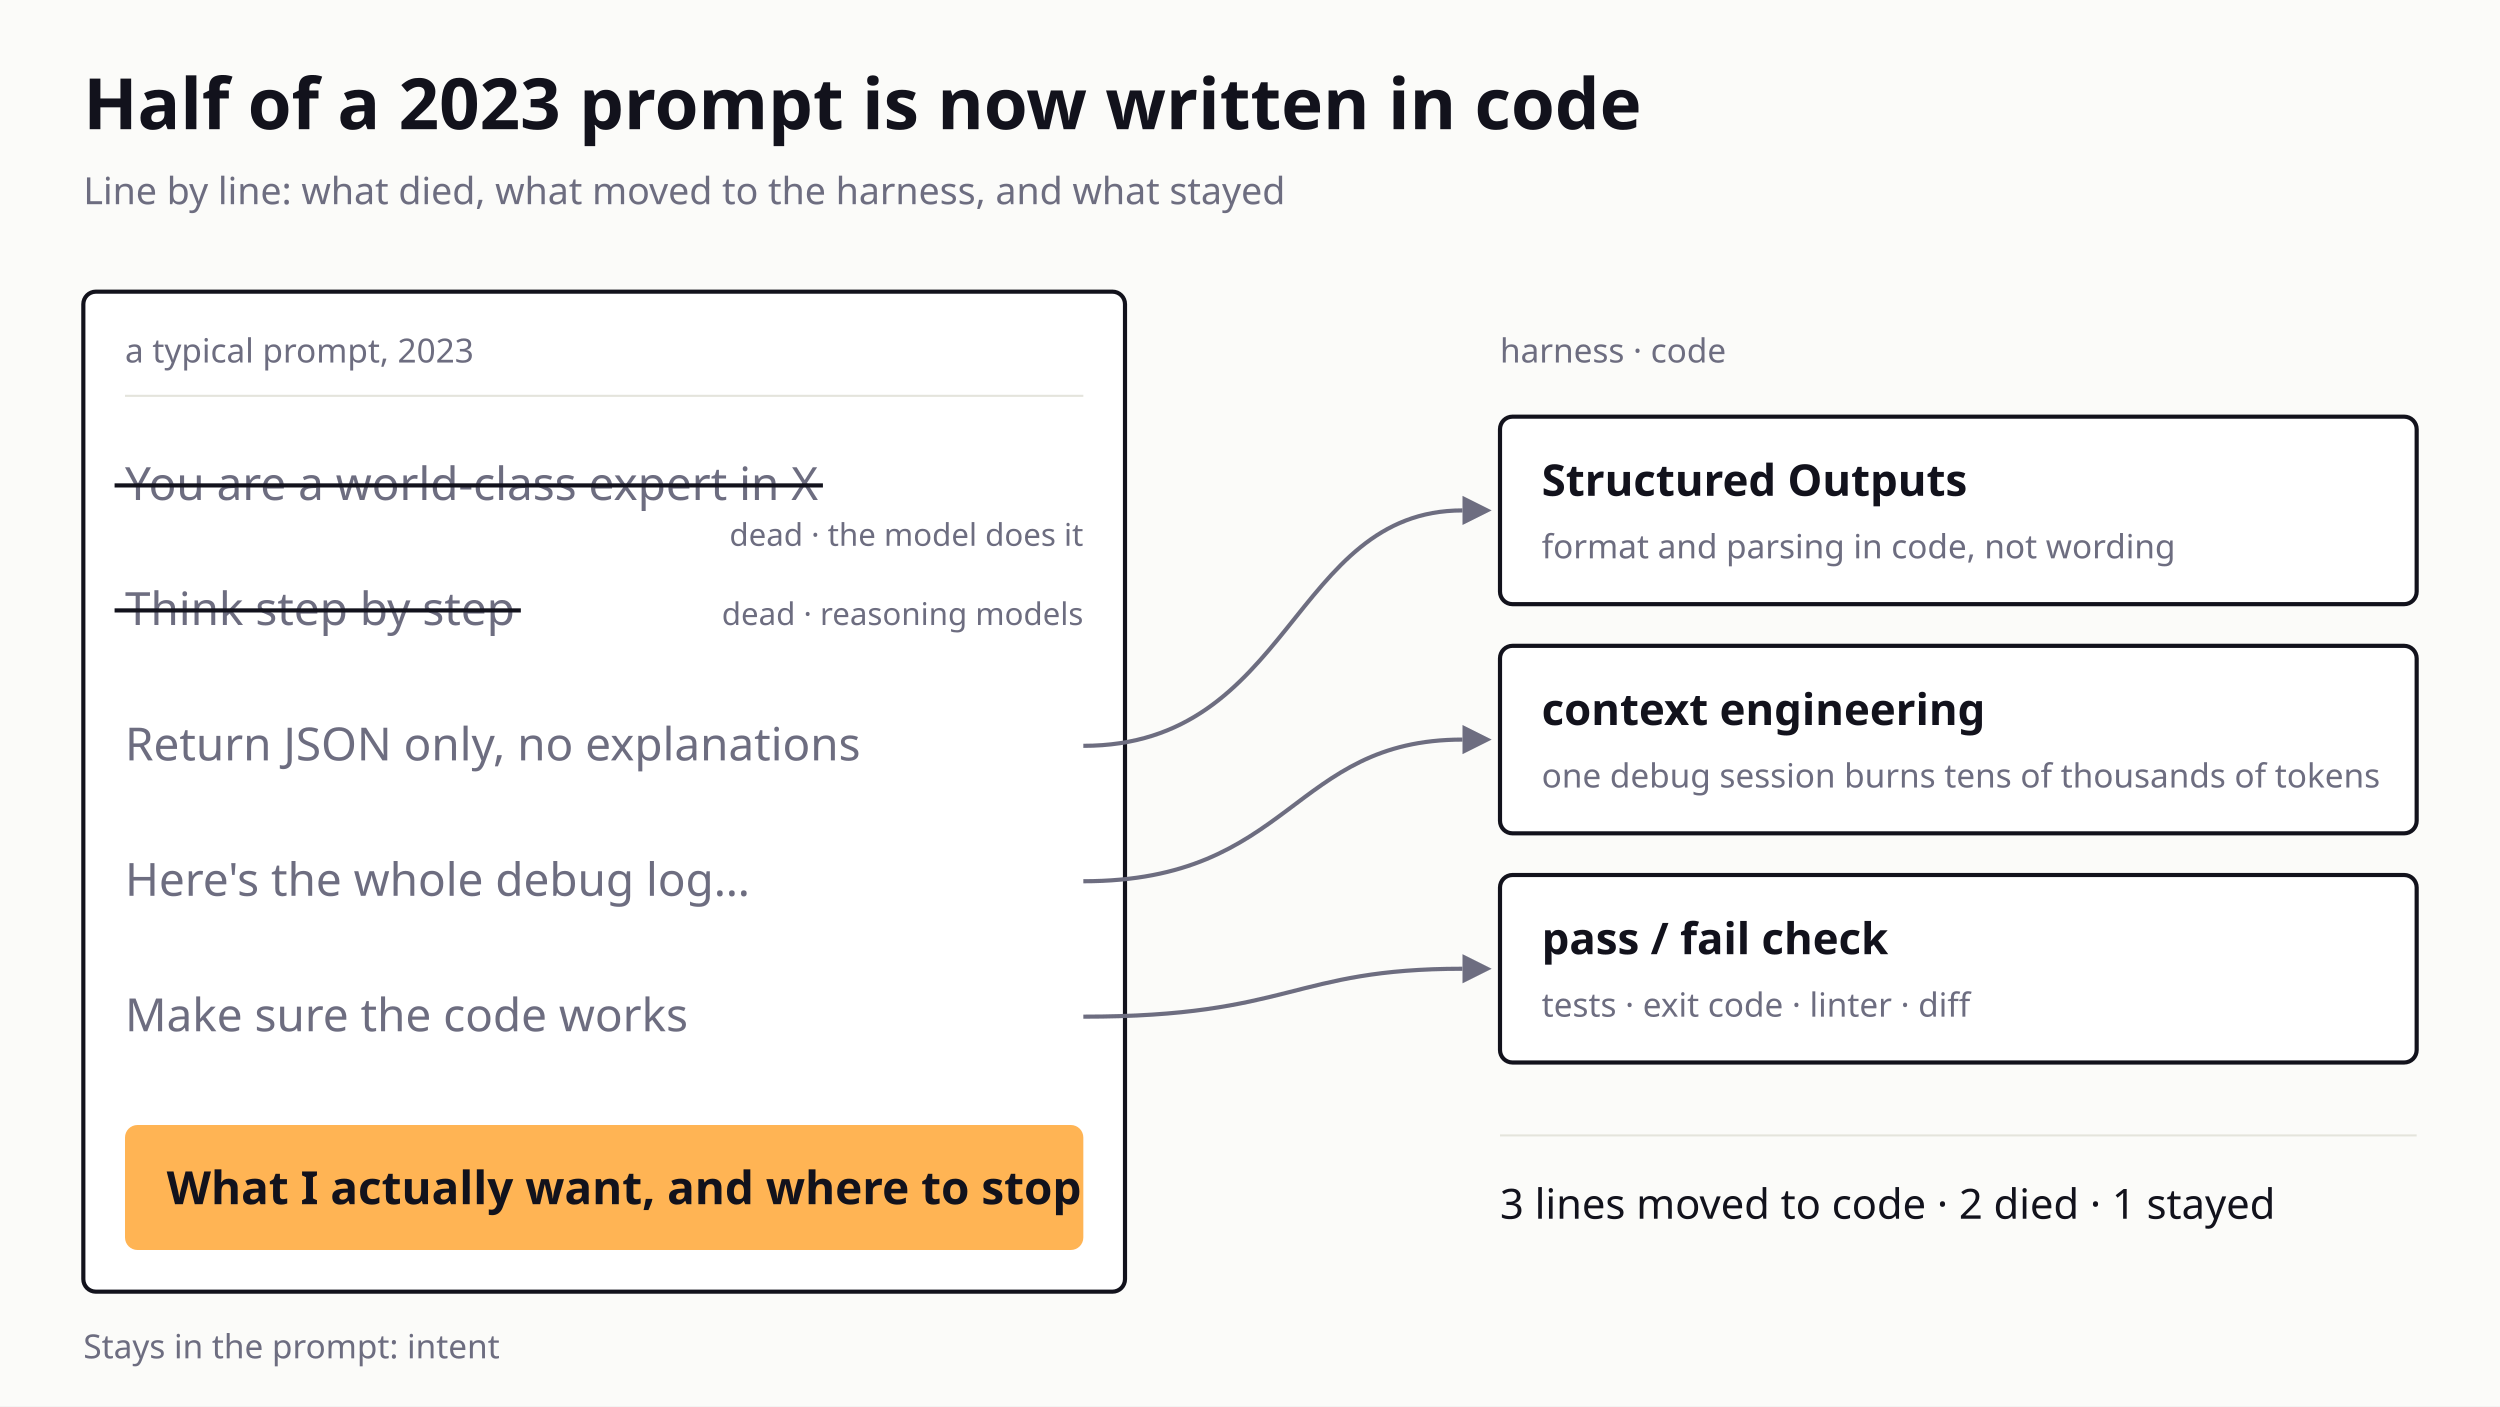
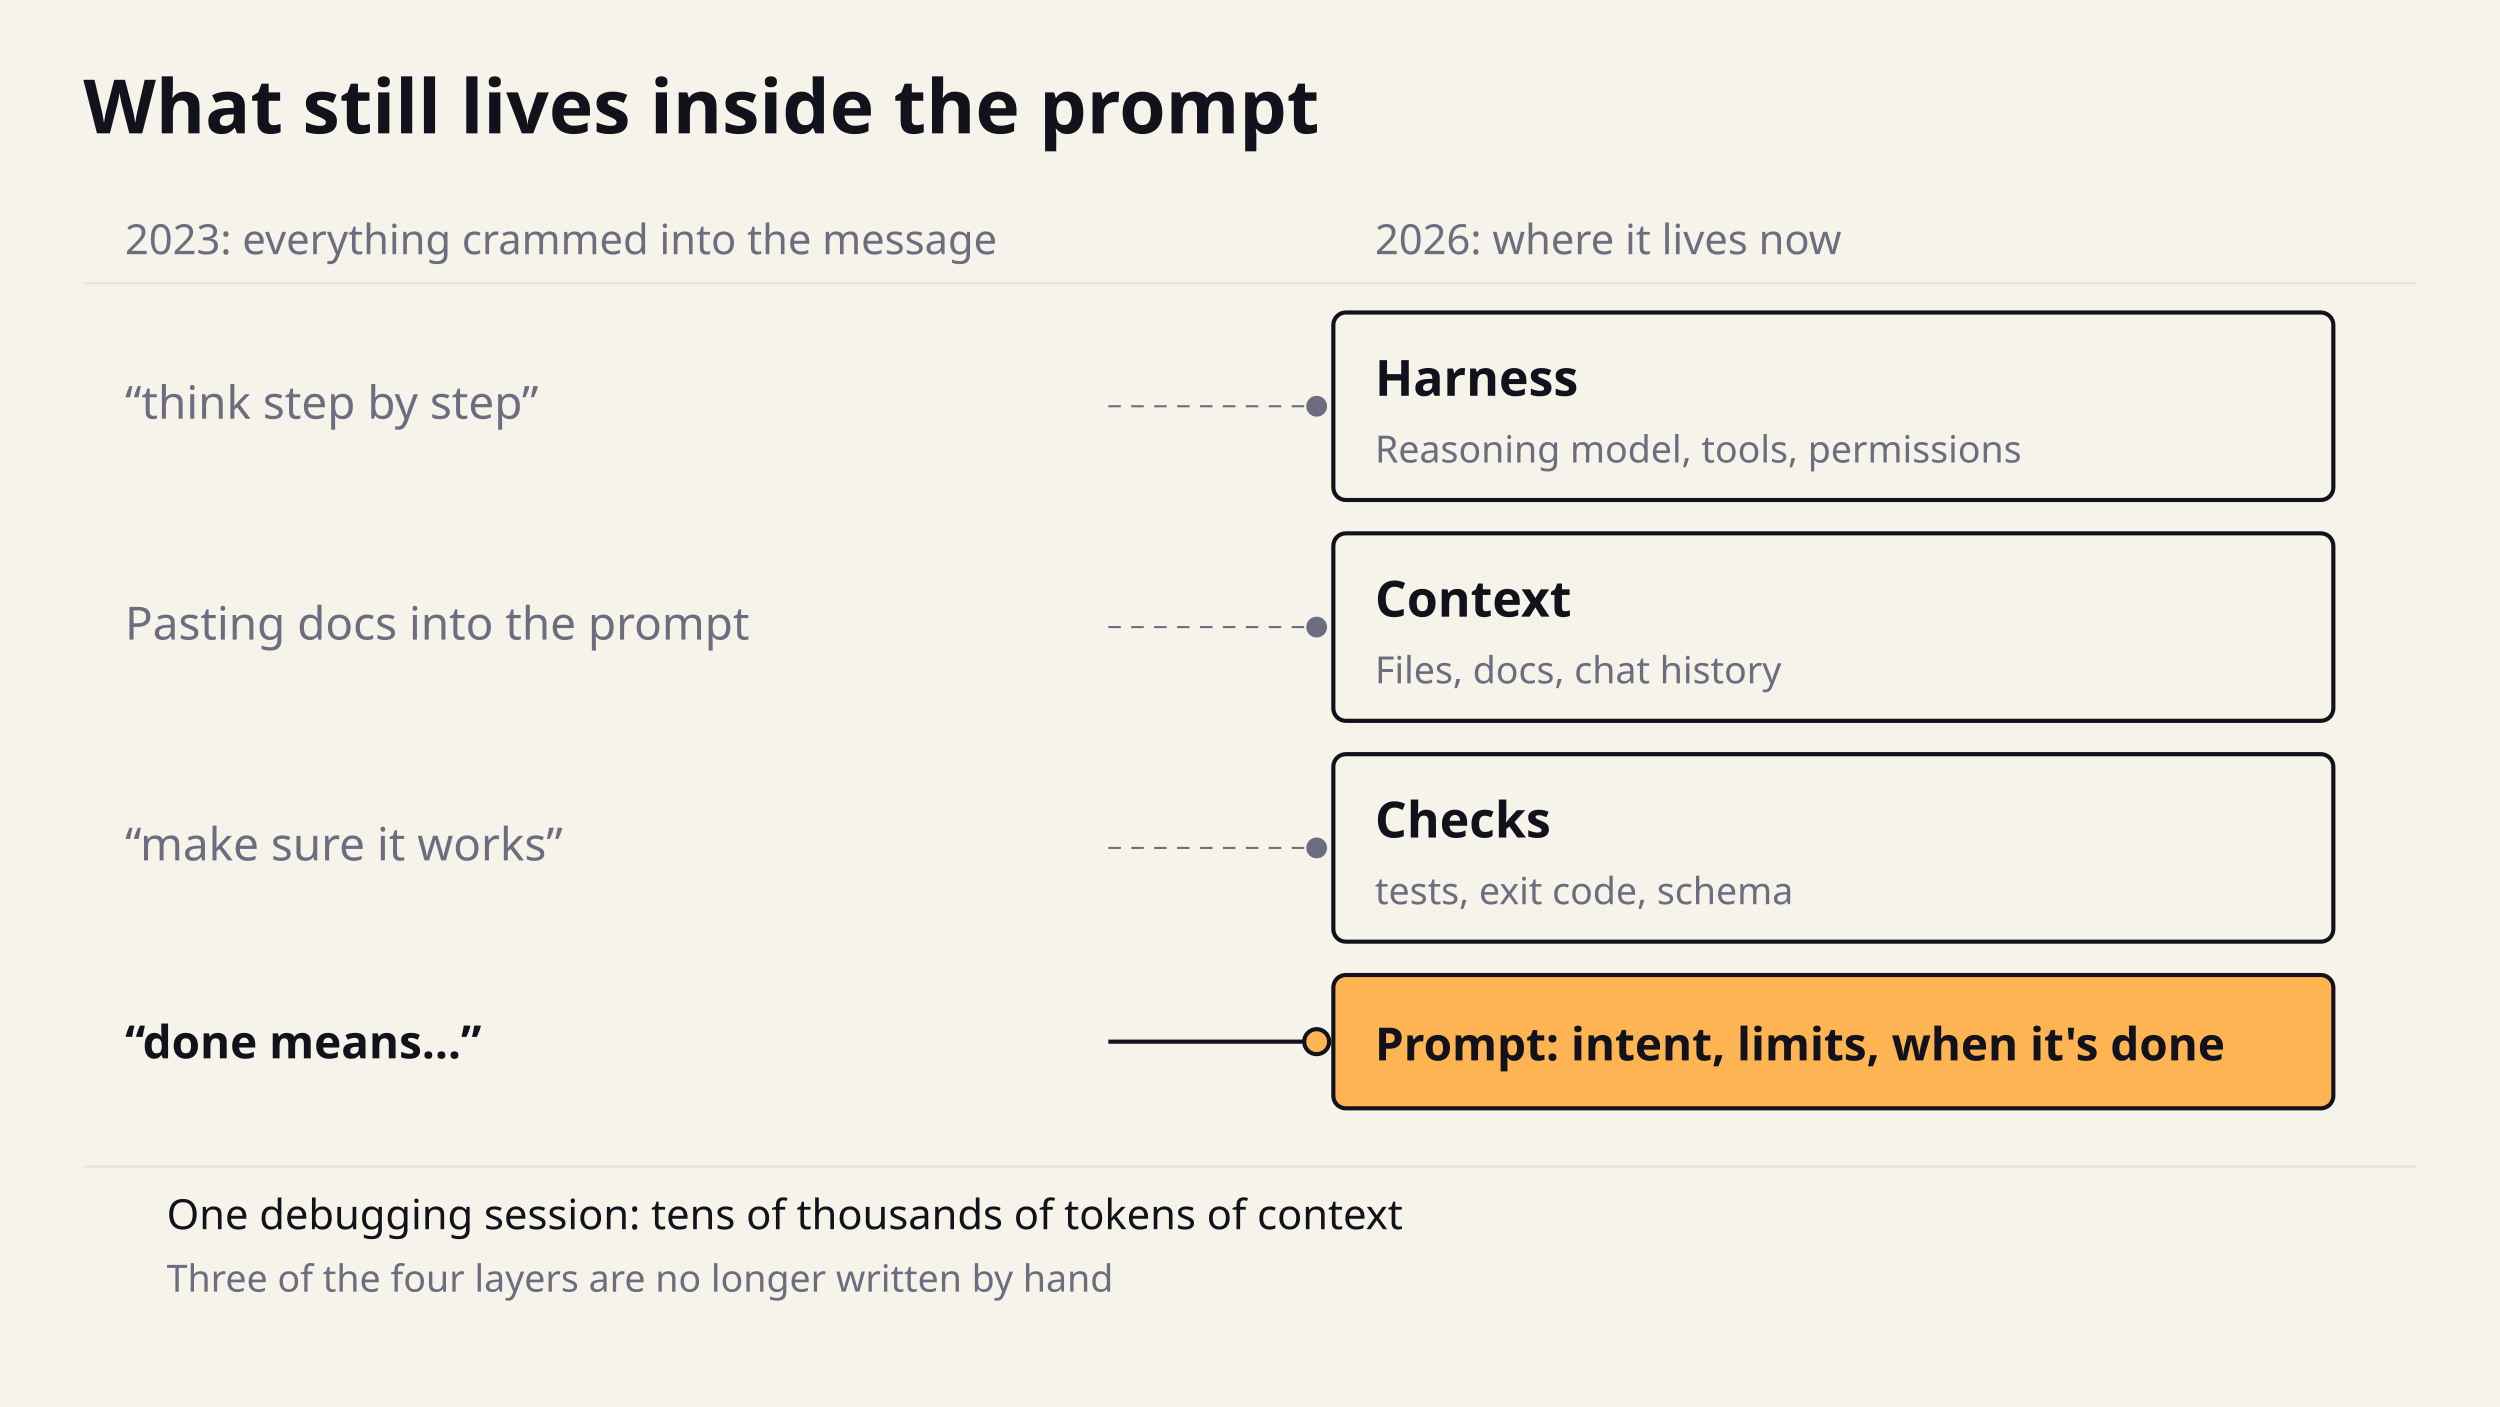
<svg xmlns="http://www.w3.org/2000/svg" viewBox="0 0 1200 675" width="1200" height="675">
-   <rect width="1200" height="675" fill="#fbfbf9" />
-   <text x="40" y="62" font-family="Frank Ruhl Libre" font-weight="700" font-size="34" fill="#12121c">Half of a 2023 prompt is now written in code</text>
-   <text x="40" y="98" font-family="Heebo" font-size="18" fill="#6d6d80">Line by line: what died, what moved to the harness, and what stayed</text>
-   <rect x="40" y="140" width="500" height="480" rx="6" fill="#ffffff" stroke="#12121c" stroke-width="2" />
-   <text x="60" y="174" font-family="Heebo" font-size="16" fill="#6d6d80">a typical prompt, 2023</text>
-   <line x1="60" y1="190" x2="520" y2="190" stroke="#e4e4dc" stroke-width="1" />
-   <text x="60" y="240" font-family="Heebo" font-size="22" fill="#6d6d80">You are a world-class expert in X</text>
-   <line x1="55" y1="233" x2="395" y2="233" stroke="#12121c" stroke-width="2" />
-   <text x="520" y="262" font-family="Heebo" font-size="15" fill="#6d6d80" text-anchor="end">dead · the model does it</text>
-   <text x="60" y="300" font-family="Heebo" font-size="22" fill="#6d6d80">Think step by step</text>
-   <line x1="55" y1="293" x2="250" y2="293" stroke="#12121c" stroke-width="2" />
-   <text x="520" y="300" font-family="Heebo" font-size="15" fill="#6d6d80" text-anchor="end">dead · reasoning models</text>
-   <text x="60" y="365" font-family="Heebo" font-size="22" fill="#6d6d80">Return JSON only, no explanations</text>
-   <text x="60" y="430" font-family="Heebo" font-size="22" fill="#6d6d80">Here's the whole debug log…</text>
-   <text x="60" y="495" font-family="Heebo" font-size="22" fill="#6d6d80">Make sure the code works</text>
-   <rect x="60" y="540" width="460" height="60" rx="6" fill="#ffb454" />
-   <text x="80" y="578" font-family="Heebo" font-weight="700" font-size="22" fill="#12121c">What I actually want, and where to stop</text>
-   <text x="40" y="652" font-family="Heebo" font-size="16" fill="#6d6d80">Stays in the prompt: intent</text>
-   <text x="720" y="174" font-family="Heebo" font-size="16" fill="#6d6d80">harness · code</text>
-   <rect x="720" y="200" width="440" height="90" rx="6" fill="#ffffff" stroke="#12121c" stroke-width="2" />
-   <text x="740" y="238" font-family="Heebo" font-weight="700" font-size="21" fill="#12121c">Structured Outputs</text>
-   <text x="740" y="268" font-family="Heebo" font-size="16" fill="#6d6d80">format and parsing in code, not wording</text>
-   <rect x="720" y="310" width="440" height="90" rx="6" fill="#ffffff" stroke="#12121c" stroke-width="2" />
-   <text x="740" y="348" font-family="Heebo" font-weight="700" font-size="21" fill="#12121c">context engineering</text>
-   <text x="740" y="378" font-family="Heebo" font-size="16" fill="#6d6d80">one debug session burns tens of thousands of tokens</text>
-   <rect x="720" y="420" width="440" height="90" rx="6" fill="#ffffff" stroke="#12121c" stroke-width="2" />
-   <text x="740" y="458" font-family="Heebo" font-weight="700" font-size="21" fill="#12121c">pass / fail check</text>
-   <text x="740" y="488" font-family="Heebo" font-size="16" fill="#6d6d80">tests · exit code · linter · diff</text>
-   <path d="M520 358 C620 358 620 245 702 245" fill="none" stroke="#6d6d80" stroke-width="2" />
-   <polygon points="716,245 702,238 702,252" fill="#6d6d80" />
-   <path d="M520 423 C620 423 620 355 702 355" fill="none" stroke="#6d6d80" stroke-width="2" />
-   <polygon points="716,355 702,348 702,362" fill="#6d6d80" />
-   <path d="M520 488 C620 488 620 465 702 465" fill="none" stroke="#6d6d80" stroke-width="2" />
-   <polygon points="716,465 702,458 702,472" fill="#6d6d80" />
-   <line x1="720" y1="545" x2="1160" y2="545" stroke="#e4e4dc" stroke-width="1" />
-   <text x="720" y="585" font-family="Heebo" font-size="20" fill="#12121c">3 lines moved to code · 2 died · 1 stayed</text>
+   <rect x="0" y="0" width="1200" height="675" fill="#f6f3ea" />
+   <text x="40" y="64" text-anchor="start" font-family="Frank Ruhl Libre" font-weight="700" font-size="36" fill="#12121c">What still lives inside the prompt</text>
+   <text x="60" y="122" text-anchor="start" font-family="Heebo" font-size="20" fill="#6d6d80">2023: everything crammed into the message</text>
+   <text x="660" y="122" text-anchor="start" font-family="Heebo" font-size="20" fill="#6d6d80">2026: where it lives now</text>
+   <line x1="40" y1="136" x2="1160" y2="136" stroke="#e4e4dc" stroke-width="1" />
+   <rect x="640" y="150" width="480" height="90" rx="6" fill="#f6f3ea" stroke="#12121c" stroke-width="2" />
+   <text x="660" y="190" text-anchor="start" font-family="Heebo" font-weight="700" font-size="24" fill="#12121c">Harness</text>
+   <text x="660" y="222" text-anchor="start" font-family="Heebo" font-size="18" fill="#6d6d80">Reasoning model, tools, permissions</text>
+   <rect x="640" y="256" width="480" height="90" rx="6" fill="#f6f3ea" stroke="#12121c" stroke-width="2" />
+   <text x="660" y="296" text-anchor="start" font-family="Heebo" font-weight="700" font-size="24" fill="#12121c">Context</text>
+   <text x="660" y="328" text-anchor="start" font-family="Heebo" font-size="18" fill="#6d6d80">Files, docs, chat history</text>
+   <rect x="640" y="362" width="480" height="90" rx="6" fill="#f6f3ea" stroke="#12121c" stroke-width="2" />
+   <text x="660" y="402" text-anchor="start" font-family="Heebo" font-weight="700" font-size="24" fill="#12121c">Checks</text>
+   <text x="660" y="434" text-anchor="start" font-family="Heebo" font-size="18" fill="#6d6d80">tests, exit code, schema</text>
+   <rect x="640" y="468" width="480" height="64" rx="6" fill="#ffb454" stroke="#12121c" stroke-width="2" />
+   <text x="660" y="509" text-anchor="start" font-family="Heebo" font-weight="700" font-size="22" fill="#12121c">Prompt: intent, limits, when it's done</text>
+   <text x="60" y="201" text-anchor="start" font-family="Heebo" font-size="22" fill="#6d6d80">“think step by step”</text>
+   <text x="60" y="307" text-anchor="start" font-family="Heebo" font-size="22" fill="#6d6d80">Pasting docs into the prompt</text>
+   <text x="60" y="413" text-anchor="start" font-family="Heebo" font-size="22" fill="#6d6d80">“make sure it works”</text>
+   <text x="60" y="508" text-anchor="start" font-family="Heebo" font-weight="700" font-size="22" fill="#12121c">“done means...”</text>
+   <line x1="532" y1="195" x2="628" y2="195" stroke="#6d6d80" stroke-width="1" stroke-dasharray="6 5" />
+   <circle cx="632" cy="195" r="5" fill="#6d6d80" />
+   <line x1="532" y1="301" x2="628" y2="301" stroke="#6d6d80" stroke-width="1" stroke-dasharray="6 5" />
+   <circle cx="632" cy="301" r="5" fill="#6d6d80" />
+   <line x1="532" y1="407" x2="628" y2="407" stroke="#6d6d80" stroke-width="1" stroke-dasharray="6 5" />
+   <circle cx="632" cy="407" r="5" fill="#6d6d80" />
+   <line x1="532" y1="500" x2="628" y2="500" stroke="#12121c" stroke-width="2" />
+   <circle cx="632" cy="500" r="6" fill="#ffb454" stroke="#12121c" stroke-width="2" />
+   <text x="80" y="590" text-anchor="start" font-family="Heebo" font-size="20" fill="#12121c">One debugging session: tens of thousands of tokens of context</text>
+   <text x="80" y="620" text-anchor="start" font-family="Heebo" font-size="18" fill="#6d6d80">Three of the four layers are no longer written by hand</text>
+   <line x1="40" y1="560" x2="1160" y2="560" stroke="#e4e4dc" stroke-width="1" />
</svg>
